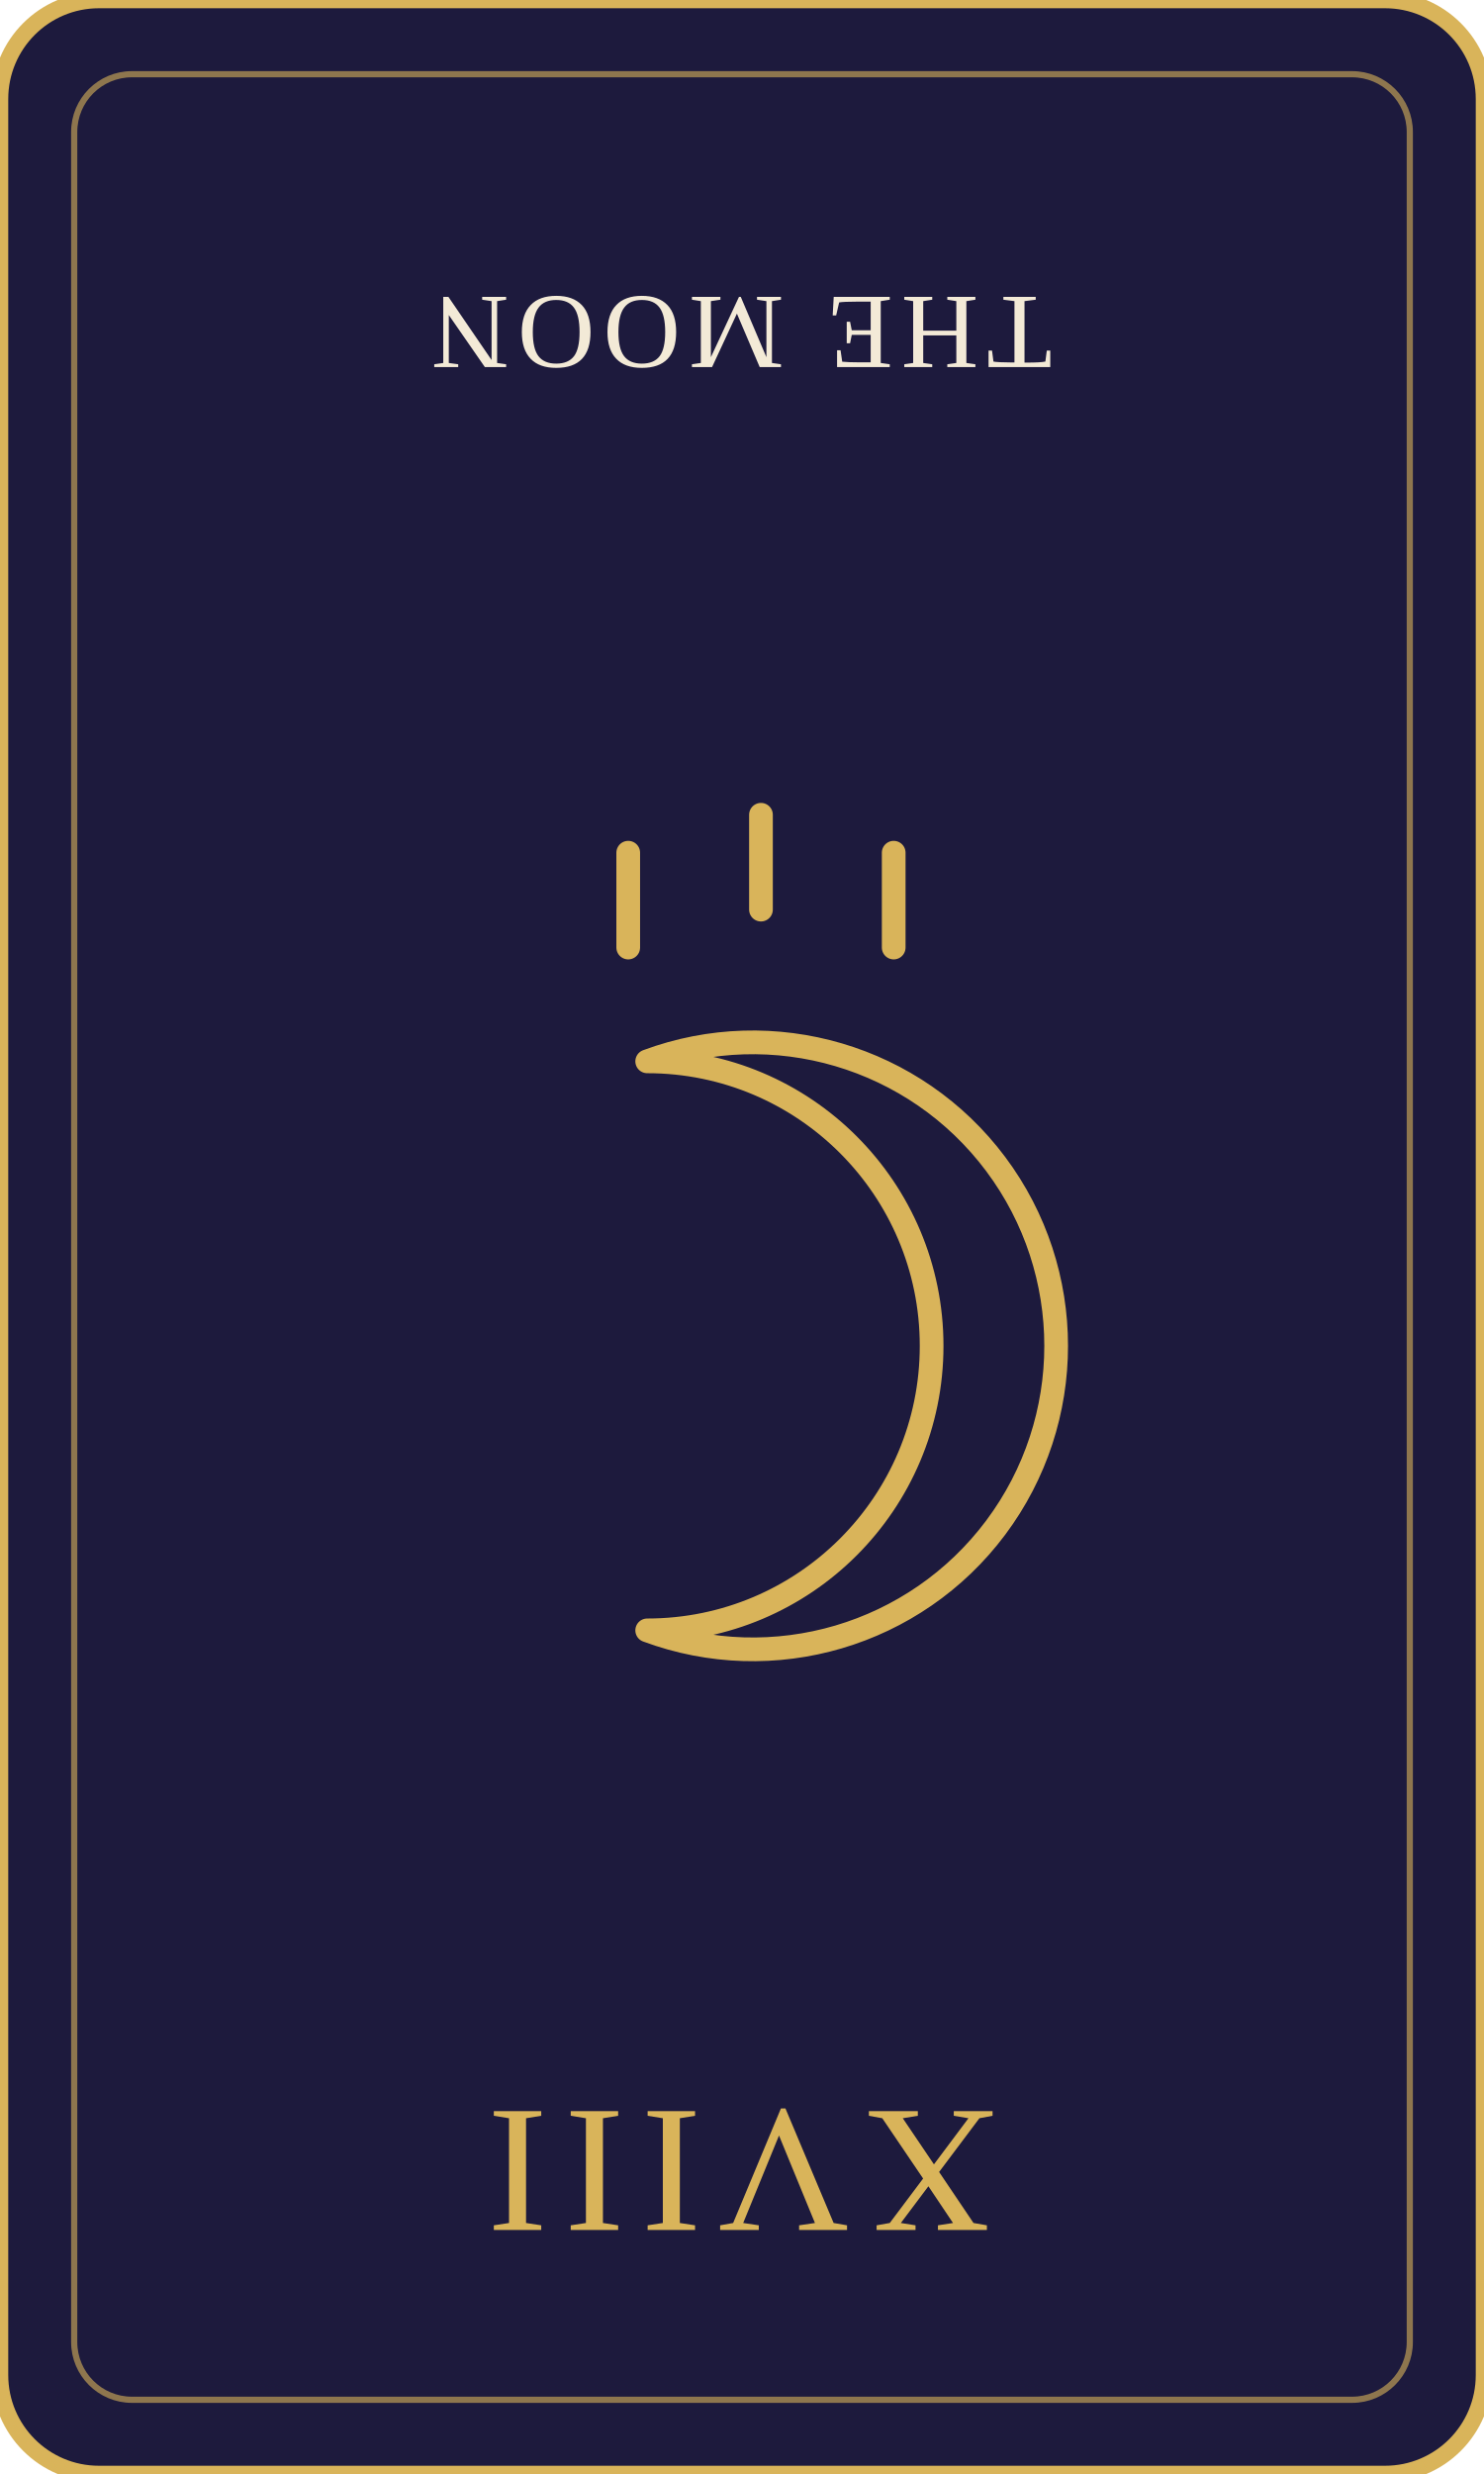
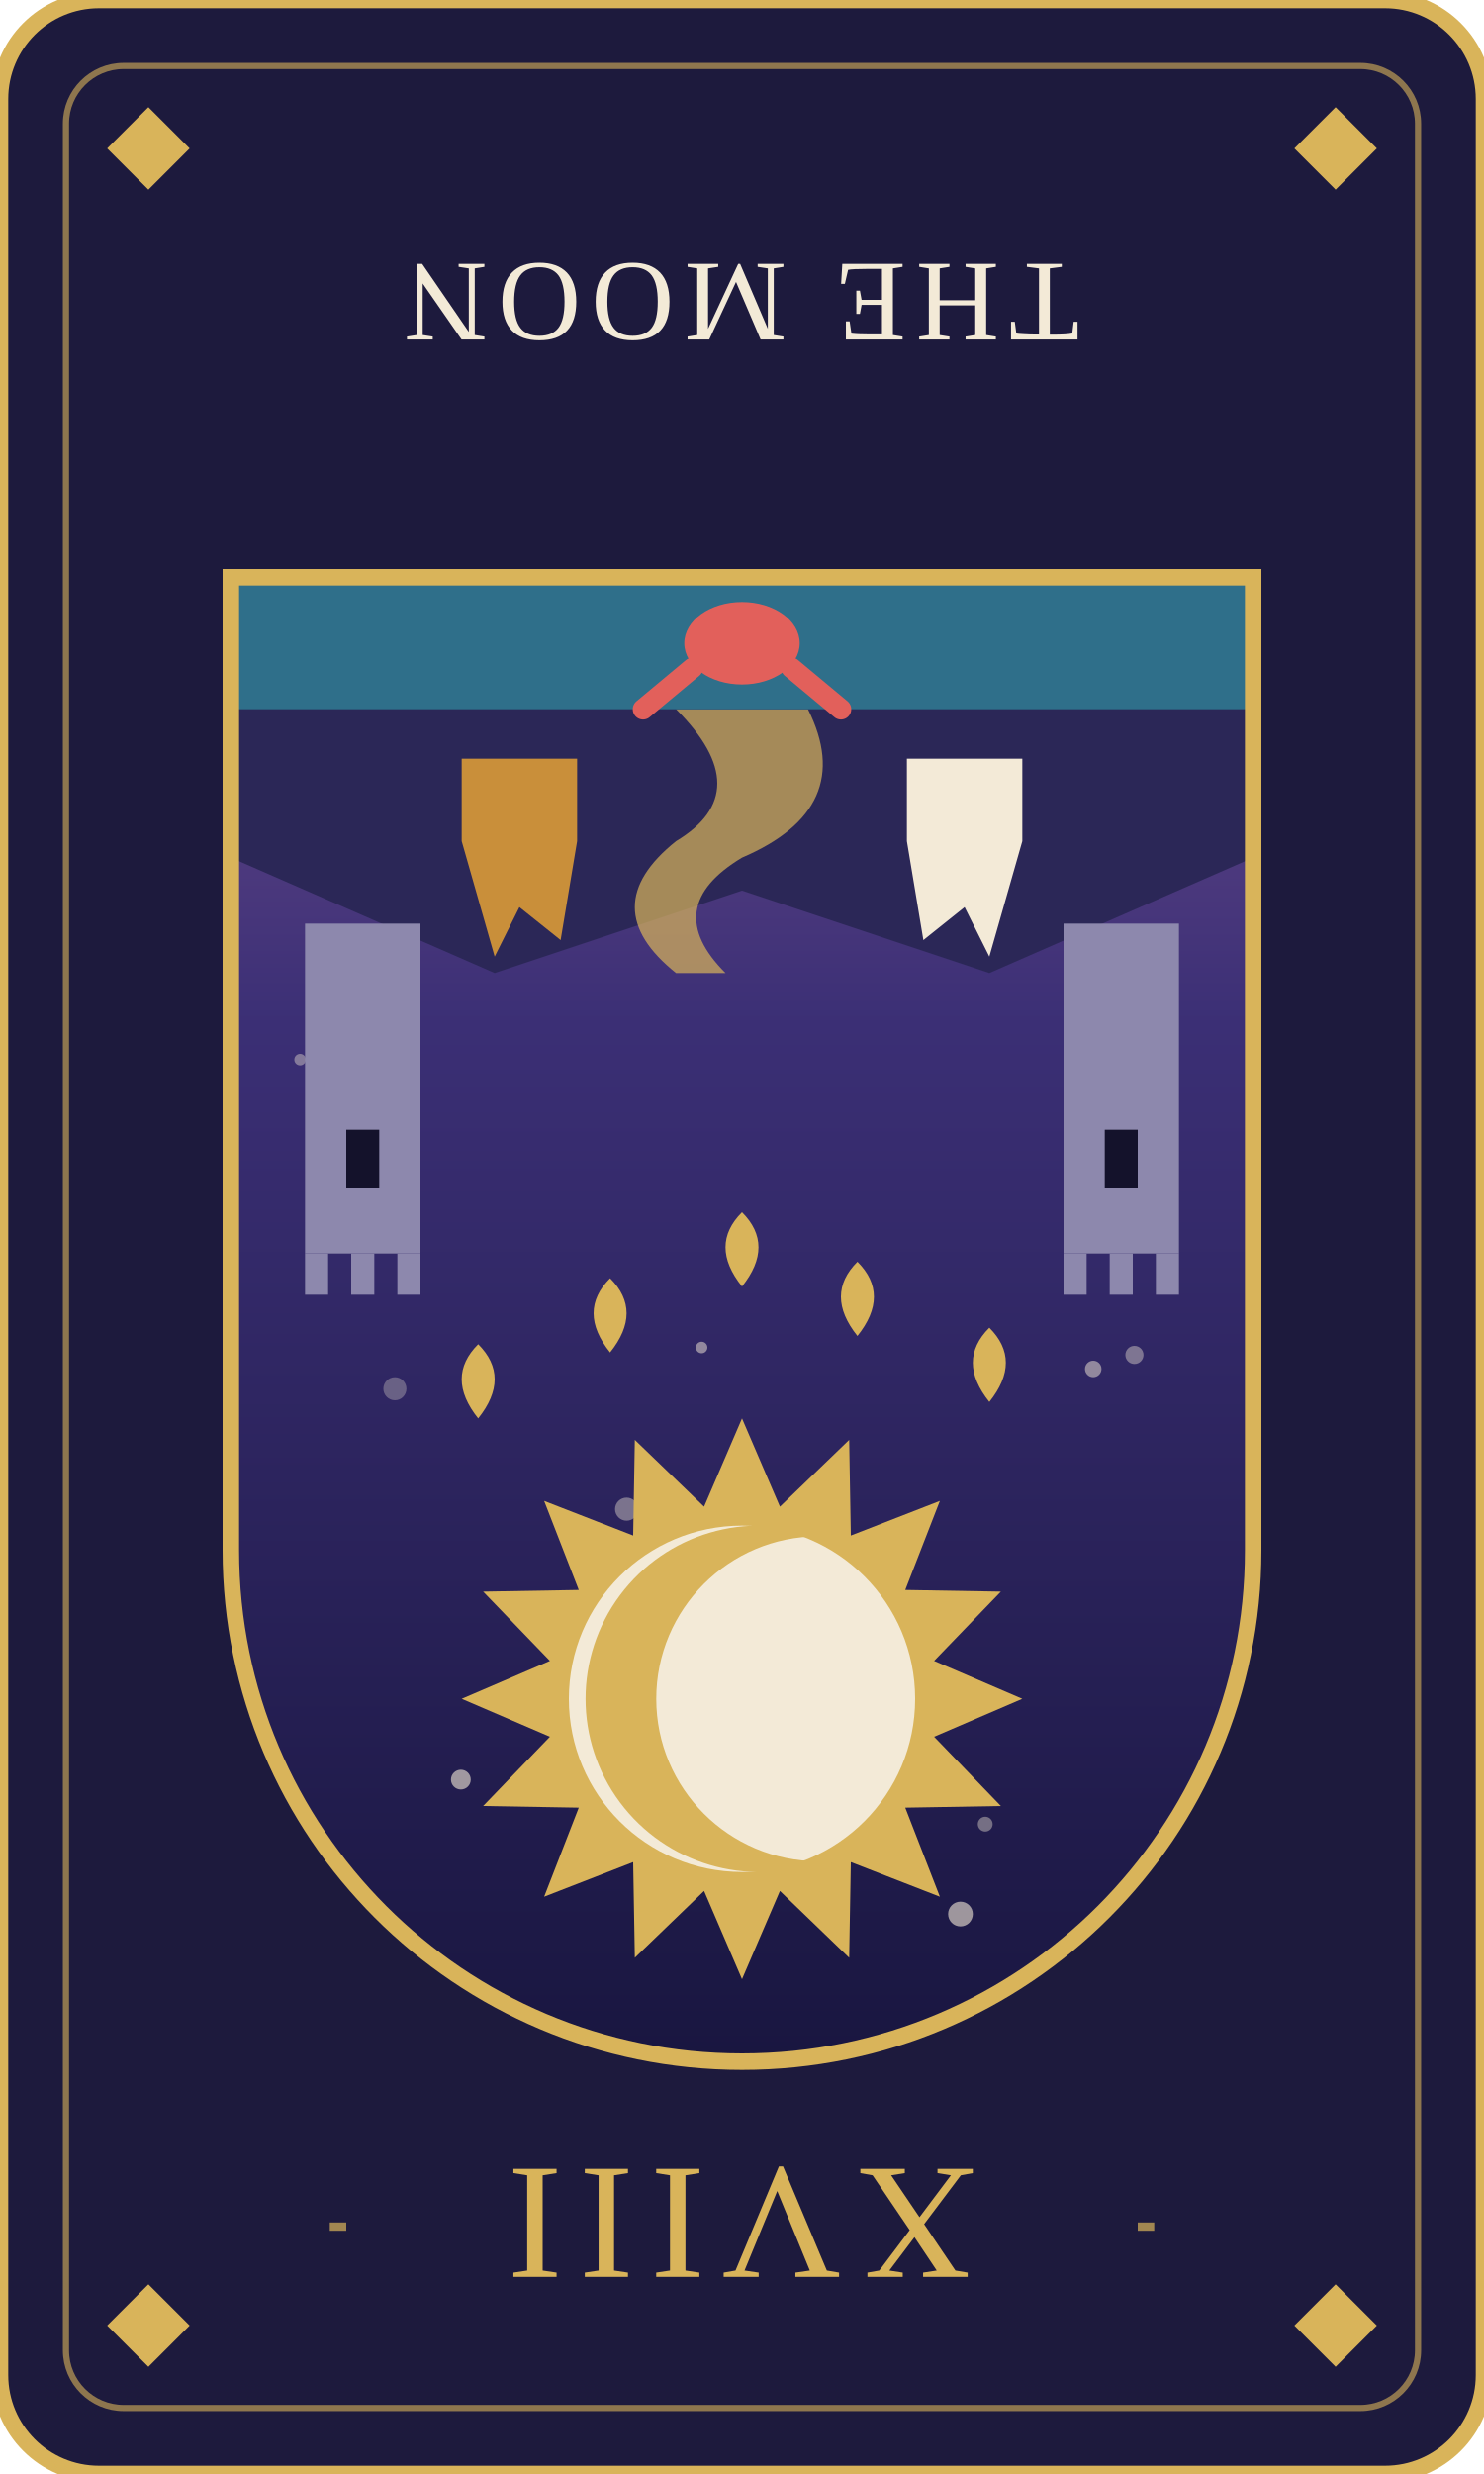
<svg xmlns="http://www.w3.org/2000/svg" width="180" height="300" viewBox="0 0 180 300">
  <g transform="rotate(180 90 150)">
+     <defs>
+       <linearGradient id="ds-sky" x1="0" y1="0" x2="0" y2="1">
+         <stop offset="0" stop-color="#191640" />
+         <stop offset="0.7" stop-color="#3b2f75" />
+         <stop offset="1" stop-color="#6a4a8c" />
+       </linearGradient>
+       <clipPath id="ds-arch">
+         <path d="M-62 78V-40A62 62 0 0 1 62 -40V78Z" />
+       </clipPath>
+     </defs>
    <rect width="180" height="300" rx="12" fill="#1d1a3d" stroke="#d9b45a" stroke-width="2" />
-     <rect x="9" y="9" width="162" height="282" rx="7" fill="none" stroke="#d9b45a" stroke-width="0.75" opacity="0.6" />
-     <text x="90" y="44" font-family="Georgia, 'Times New Roman', serif" font-size="22" font-weight="normal" fill="#d9b45a" text-anchor="middle" letter-spacing="2" opacity="1">XVIII</text>
-     <g transform="translate(90 146) scale(1.15)" fill="none" stroke="#d9b45a" color="#d9b45a" stroke-width="2.5" stroke-linejoin="round" stroke-linecap="round">
-       <g transform="translate(0 -8)">
-         <path d="M10 -30A32 32 0 1 0 10 30A25 25 0 1 1 10 -30Z" />
+     <rect x="8" y="8" width="164" height="284" rx="7" fill="none" stroke="#d9b45a" stroke-width="0.75" opacity="0.6" />
+     <path d="M18 13L23 18L18 23L13 18Z" fill="#d9b45a" />
+     <path d="M162 13L167 18L162 23L157 18Z" fill="#d9b45a" />
+     <path d="M18 277L23 282L18 287L13 282Z" fill="#d9b45a" />
+     <path d="M162 277L167 282L162 287L157 282Z" fill="#d9b45a" />
+     <path d="M40 30H42M138 30H140" stroke="#d9b45a" stroke-width="1" opacity="0.7" />
+     <text x="90" y="37" font-family="Georgia, 'Times New Roman', serif" font-size="20" font-weight="normal" fill="#d9b45a" text-anchor="middle" letter-spacing="2" opacity="1">XVIII</text>
+     <g transform="translate(90 152)">
+       <path d="M-62 78V-40A62 62 0 0 1 62 -40V78Z" fill="url(#ds-sky)" />
+       <g clip-path="url(#ds-arch)">
+         <circle cx="56.3" cy="-91.6" r="1.5" fill="#f3ead7" opacity="0.7" />
+         <circle cx="-29.5" cy="-73.2" r="0.9" fill="#f3ead7" opacity="0.4" />
+         <circle cx="-47.6" cy="-16.3" r="1.1" fill="#f3ead7" opacity="0.4" />
+         <circle cx="-49.8" cy="8.2" r="1.1" fill="#f3ead7" opacity="0.4" />
+         <circle cx="14" cy="-35" r="1.4" fill="#f3ead7" opacity="0.4" />
+         <circle cx="4.9" cy="-15.4" r="0.7" fill="#f3ead7" opacity="0.5" />
+         <circle cx="3.9" cy="-73.8" r="1.3" fill="#f3ead7" opacity="0.6" />
+         <circle cx="-26.5" cy="-84.1" r="1.5" fill="#f3ead7" opacity="0.6" />
+         <circle cx="57.8" cy="-71" r="0.9" fill="#f3ead7" opacity="0.5" />
+         <circle cx="34.1" cy="-67.8" r="1.2" fill="#f3ead7" opacity="0.6" />
+         <circle cx="42.1" cy="-20.4" r="1.4" fill="#f3ead7" opacity="0.3" />
+         <circle cx="-42.6" cy="-18" r="1" fill="#f3ead7" opacity="0.5" />
+         <circle cx="-51.6" cy="-91.5" r="1" fill="#f3ead7" opacity="0.4" />
+         <circle cx="53.6" cy="19.5" r="0.7" fill="#f3ead7" opacity="0.4" />
+         <polygon points="0,-92 4.6,-81.3 13,-89.4 13.2,-77.8 24,-82 19.8,-71.2 31.4,-71 23.3,-62.6 34,-58 23.3,-53.4 31.4,-45 19.8,-44.8 24,-34 13.2,-38.2 13,-26.6 4.6,-34.7 0,-24 -4.6,-34.7 -13,-26.6 -13.2,-38.2 -24,-34 -19.8,-44.8 -31.4,-45 -23.3,-53.4 -34,-58 -23.3,-62.6 -31.4,-71 -19.8,-71.2 -24,-82 -13.2,-77.8 -13,-89.4 -4.6,-81.3" fill="#d9b45a" />
+         <circle cx="0" cy="-58" r="21" fill="#f3ead7" />
+         <g transform="translate(-2 -58) rotate(180)">
+           <path d="M7.3 -19.7A21 21 0 1 0 7.3 19.7A16.4 16.4 0 1 1 7.3 -19.7Z" fill="#d9b45a" />
+         </g>
+         <path d="M-30 -22q4 5 0 9q-4 -4 0 -9Z" fill="#d9b45a" />
+         <path d="M-14 -14q4 5 0 9q-4 -4 0 -9Z" fill="#d9b45a" />
+         <path d="M16 -16q4 5 0 9q-4 -4 0 -9Z" fill="#d9b45a" />
+         <path d="M32 -24q4 5 0 9q-4 -4 0 -9Z" fill="#d9b45a" />
+         <path d="M0 -8q4 5 0 9q-4 -4 0 -9Z" fill="#d9b45a" />
+         <path d="M-62 44L-30 30L0 40L30 30L62 44V80H-62Z" fill="#2b2757" />
+         <rect x="-53" y="-4" width="14" height="40" fill="#8d88ad" />
+         <rect x="-53" y="-9" width="2.8" height="5" fill="#8d88ad" />
+         <rect x="-47.4" y="-9" width="2.8" height="5" fill="#8d88ad" />
+         <rect x="-41.8" y="-9" width="2.8" height="5" fill="#8d88ad" />
+         <rect x="-48" y="4" width="4" height="7" fill="#14122b" />
+         <rect x="39" y="-4" width="14" height="40" fill="#8d88ad" />
+         <rect x="39" y="-9" width="2.8" height="5" fill="#8d88ad" />
+         <rect x="44.6" y="-9" width="2.8" height="5" fill="#8d88ad" />
+         <rect x="50.2" y="-9" width="2.8" height="5" fill="#8d88ad" />
+         <rect x="44" y="4" width="4" height="7" fill="#14122b" />
+         <path d="M-8 62Q-14 50 0 44Q10 38 2 30H8Q18 38 8 46Q-2 52 8 62Z" fill="#d9b45a" opacity="0.7" />
+         <path d="M-34 56V46L-30 32L-27 38L-22 34L-20 46V56Z" fill="#f3ead7" />
+         <path d="M20 56V46L22 34L27 38L30 32L34 46V56Z" fill="#c98f3a" />
+         <rect x="-62" y="62" width="124" height="18" fill="#2f6f8a" />
+         <ellipse cx="0" cy="70" rx="7" ry="5" fill="#e2605b" />
+         <path d="M-6 67L-12 62M6 67L12 62" fill="none" stroke="#e2605b" stroke-width="2.5" stroke-linecap="round" stroke-linejoin="round" />
      </g>
-       <path d="M-16 34V44M-2 38V48M12 34V44" />
+       <path d="M-62 78V-40A62 62 0 0 1 62 -40V78Z" fill="none" stroke="#d9b45a" stroke-width="2" />
    </g>
-     <text x="90" y="264" font-family="Georgia, 'Times New Roman', serif" font-size="13" font-weight="normal" fill="#f3ead7" text-anchor="middle" letter-spacing="1" opacity="1">THE MOON</text>
+     <text x="90" y="268" font-family="Georgia, 'Times New Roman', serif" font-size="14" font-weight="normal" fill="#f3ead7" text-anchor="middle" letter-spacing="1.2" opacity="1">THE MOON</text>
  </g>
</svg>
